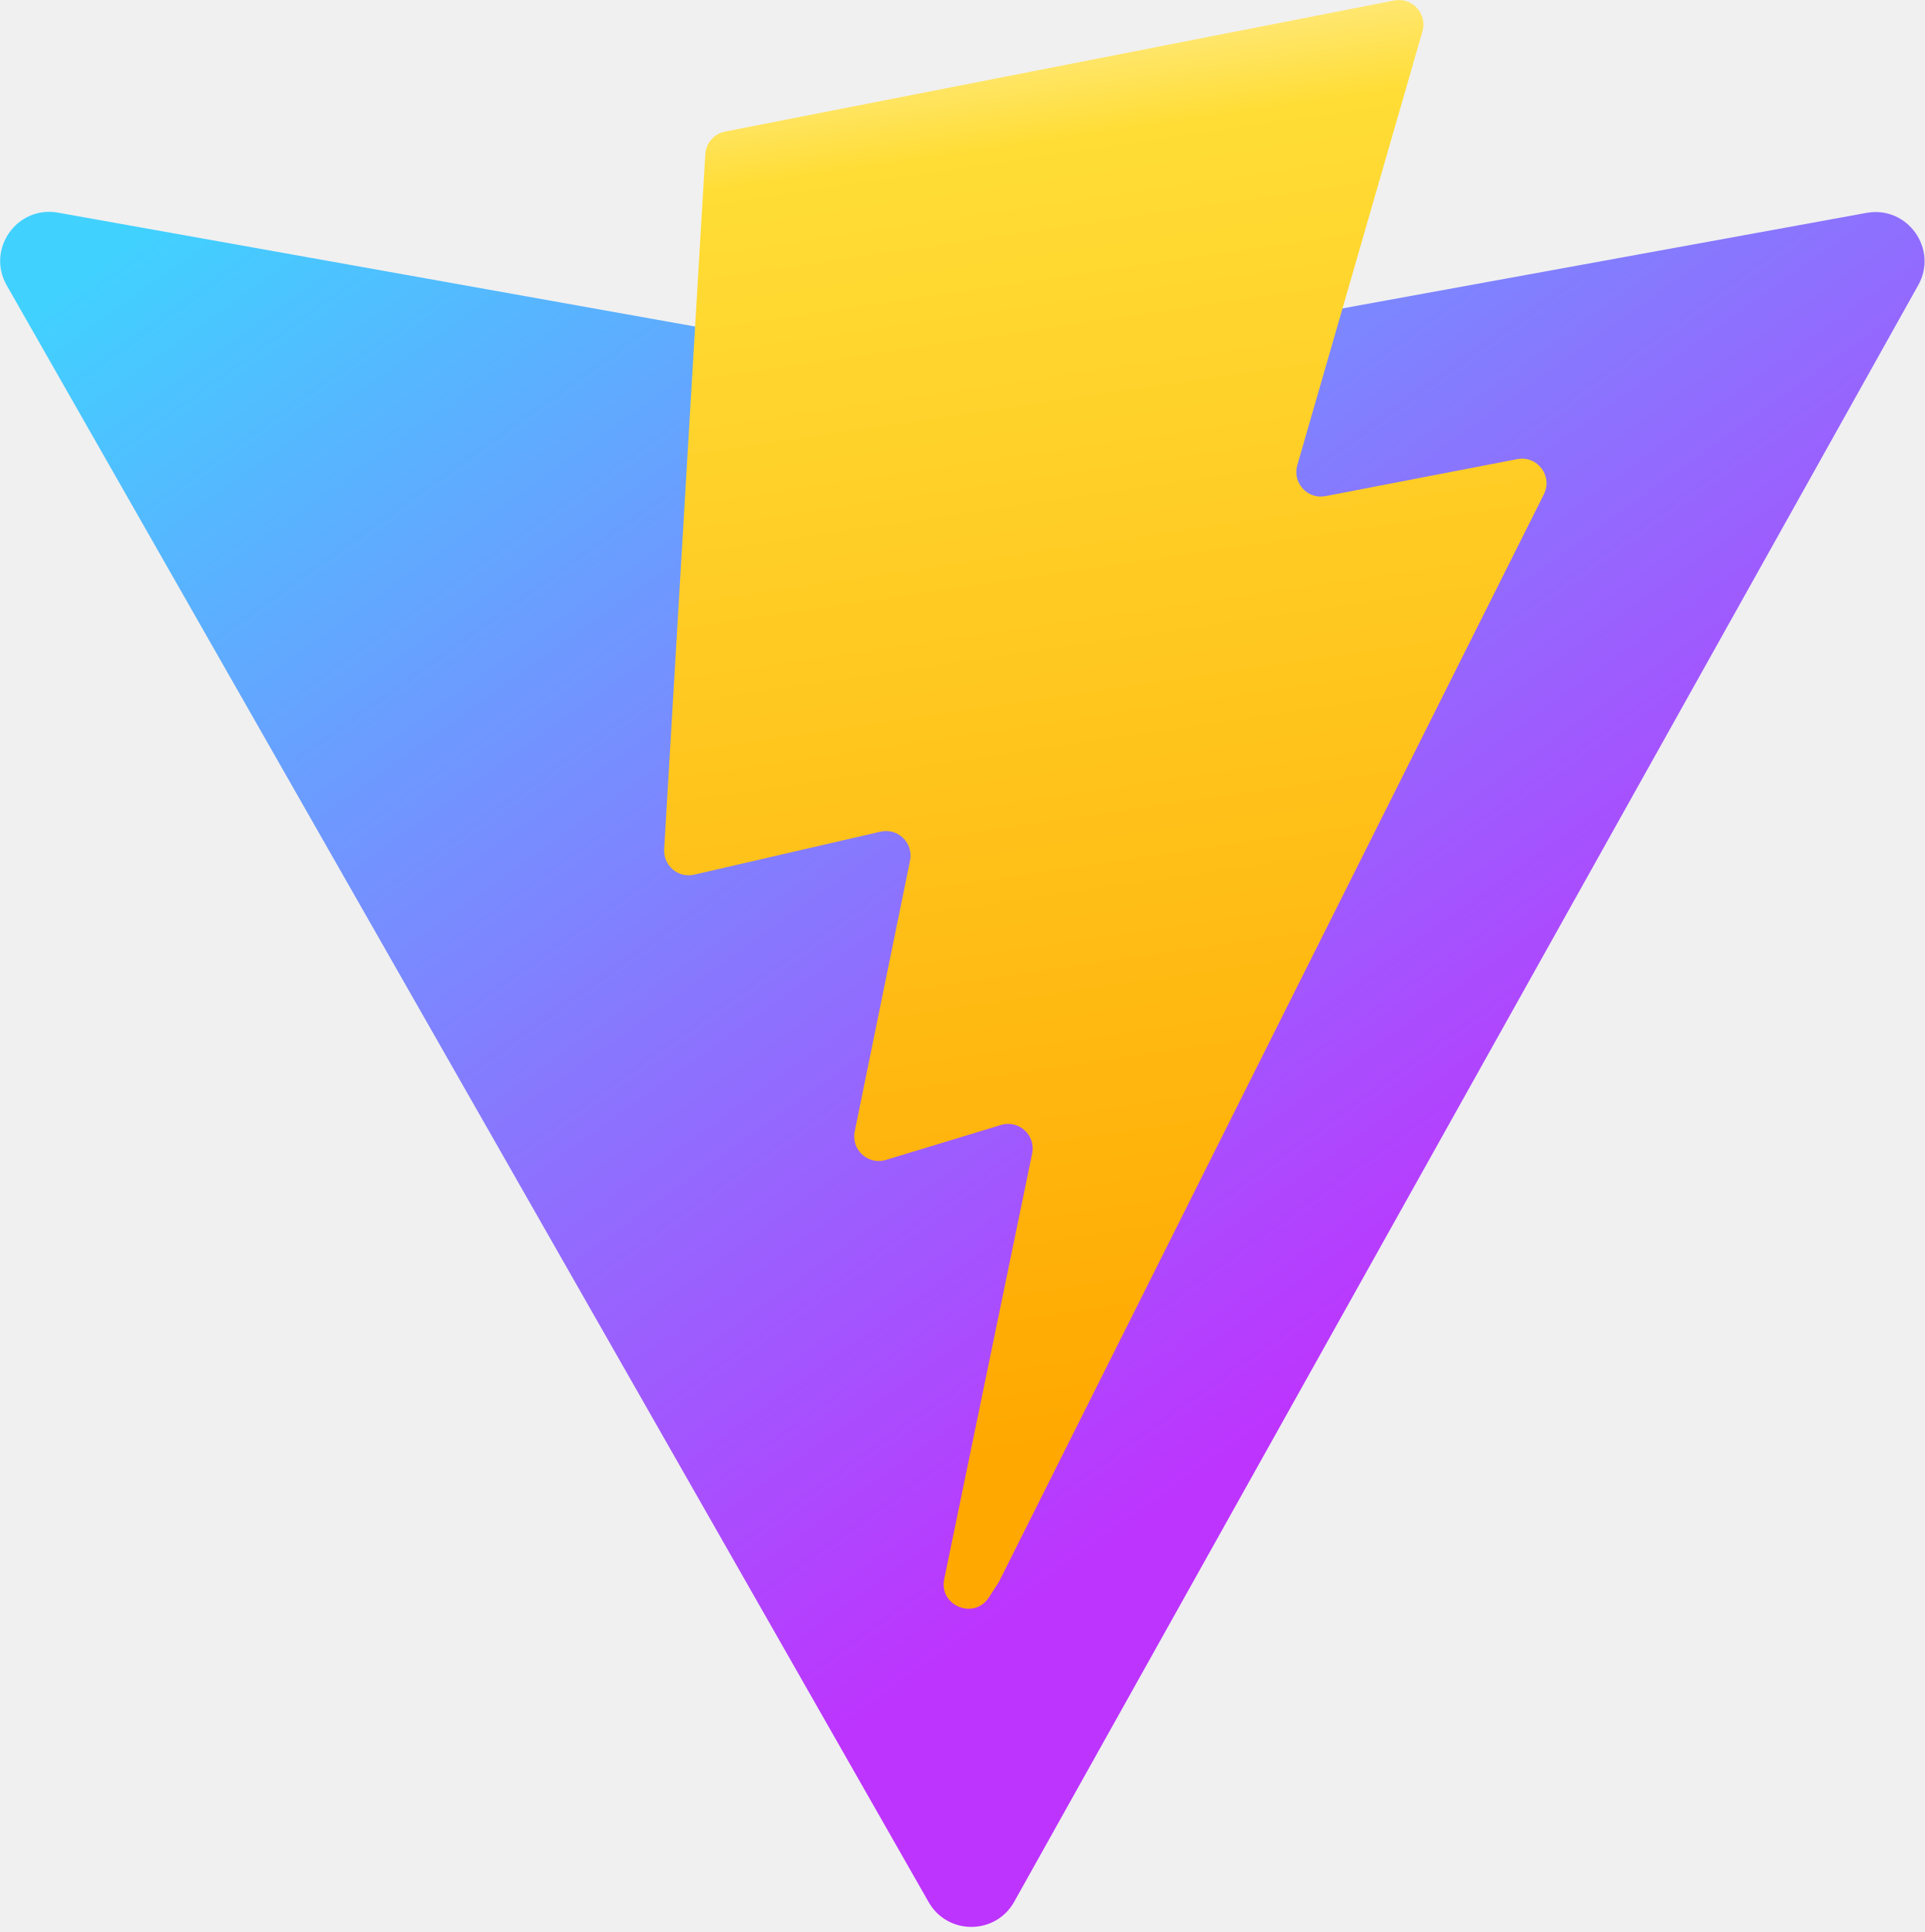
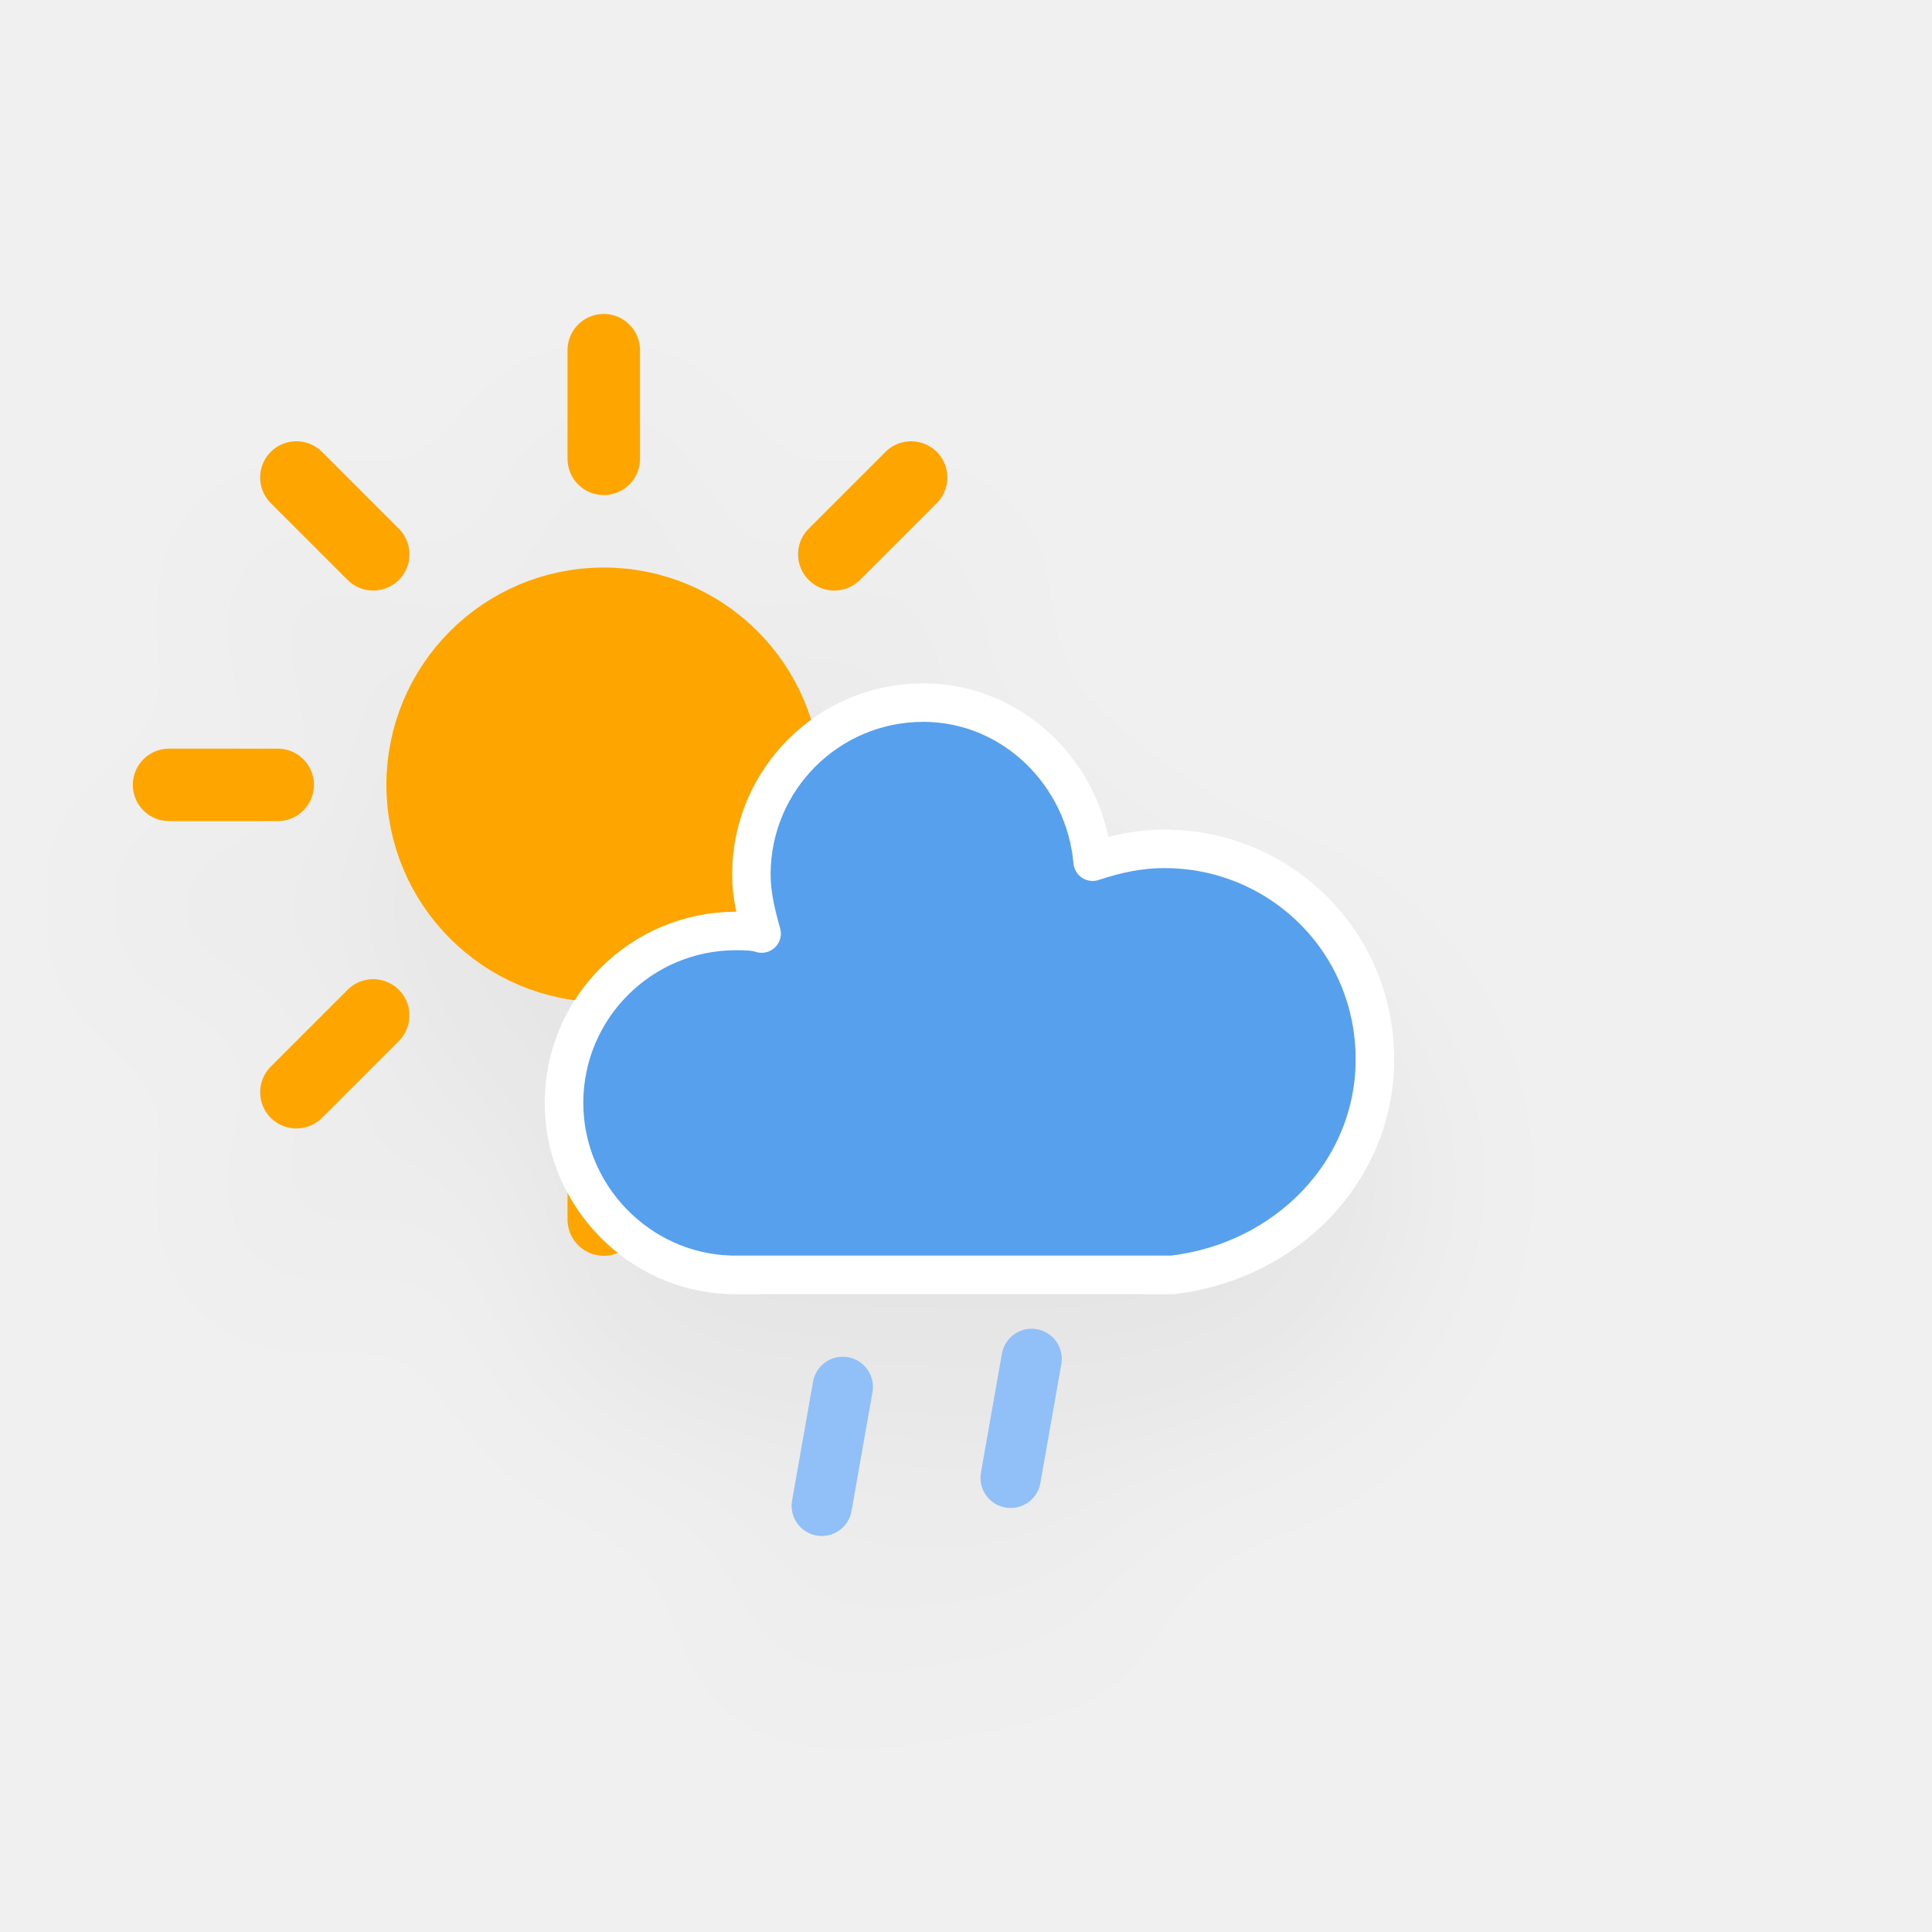
- <svg xmlns="http://www.w3.org/2000/svg" aria-hidden="true" role="img" class="iconify iconify--logos" width="31.88" height="32" preserveAspectRatio="xMidYMid meet" viewBox="0 0 256 257">
+ <svg xmlns="http://www.w3.org/2000/svg" version="1.1" width="64" height="64" viewbox="0 0 64 64">
  <defs>
-     <linearGradient id="IconifyId1813088fe1fbc01fb466" x1="-.828%" x2="57.636%" y1="7.652%" y2="78.411%">
-       <stop offset="0%" stop-color="#41D1FF" />
-       <stop offset="100%" stop-color="#BD34FE" />
-     </linearGradient>
-     <linearGradient id="IconifyId1813088fe1fbc01fb467" x1="43.376%" x2="50.316%" y1="2.242%" y2="89.03%">
-       <stop offset="0%" stop-color="#FFEA83" />
-       <stop offset="8.333%" stop-color="#FFDD35" />
-       <stop offset="100%" stop-color="#FFA800" />
-     </linearGradient>
+     <filter id="blur" width="200%" height="200%">
+       <feGaussianBlur in="SourceAlpha" stdDeviation="3" />
+       <feOffset dx="0" dy="4" result="offsetblur" />
+       <feComponentTransfer>
+         <feFuncA type="linear" slope="0.05" />
+       </feComponentTransfer>
+       <feMerge>
+         <feMergeNode />
+         <feMergeNode in="SourceGraphic" />
+       </feMerge>
+     </filter>
+     <style type="text/css">
+ /*
+ ** SUN
+ */
+ @keyframes am-weather-sun {
+   0% {
+     -webkit-transform: rotate(0deg);
+        -moz-transform: rotate(0deg);
+         -ms-transform: rotate(0deg);
+             transform: rotate(0deg);
+   }
+ 
+   100% {
+     -webkit-transform: rotate(360deg);
+        -moz-transform: rotate(360deg);
+         -ms-transform: rotate(360deg);
+             transform: rotate(360deg);
+   }
+ }
+ 
+ .am-weather-sun {
+   -webkit-animation-name: am-weather-sun;
+      -moz-animation-name: am-weather-sun;
+       -ms-animation-name: am-weather-sun;
+           animation-name: am-weather-sun;
+   -webkit-animation-duration: 9s;
+      -moz-animation-duration: 9s;
+       -ms-animation-duration: 9s;
+           animation-duration: 9s;
+   -webkit-animation-timing-function: linear;
+      -moz-animation-timing-function: linear;
+       -ms-animation-timing-function: linear;
+           animation-timing-function: linear;
+   -webkit-animation-iteration-count: infinite;
+      -moz-animation-iteration-count: infinite;
+       -ms-animation-iteration-count: infinite;
+           animation-iteration-count: infinite;
+ }
+ 
+ /*
+ ** RAIN
+ */
+ @keyframes am-weather-rain {
+   0% {
+     stroke-dashoffset: 0;
+   }
+ 
+   100% {
+     stroke-dashoffset: -100;
+   }
+ }
+ 
+ .am-weather-rain-1 {
+   -webkit-animation-name: am-weather-rain;
+      -moz-animation-name: am-weather-rain;
+       -ms-animation-name: am-weather-rain;
+           animation-name: am-weather-rain;
+   -webkit-animation-duration: 8s;
+      -moz-animation-duration: 8s;
+       -ms-animation-duration: 8s;
+           animation-duration: 8s;
+   -webkit-animation-timing-function: linear;
+      -moz-animation-timing-function: linear;
+       -ms-animation-timing-function: linear;
+           animation-timing-function: linear;
+   -webkit-animation-iteration-count: infinite;
+      -moz-animation-iteration-count: infinite;
+       -ms-animation-iteration-count: infinite;
+           animation-iteration-count: infinite;
+ }
+ 
+ .am-weather-rain-2 {
+   -webkit-animation-name: am-weather-rain;
+      -moz-animation-name: am-weather-rain;
+       -ms-animation-name: am-weather-rain;
+           animation-name: am-weather-rain;
+   -webkit-animation-delay: 0.25s;
+      -moz-animation-delay: 0.25s;
+       -ms-animation-delay: 0.25s;
+           animation-delay: 0.25s;
+   -webkit-animation-duration: 8s;
+      -moz-animation-duration: 8s;
+       -ms-animation-duration: 8s;
+           animation-duration: 8s;
+   -webkit-animation-timing-function: linear;
+      -moz-animation-timing-function: linear;
+       -ms-animation-timing-function: linear;
+           animation-timing-function: linear;
+   -webkit-animation-iteration-count: infinite;
+      -moz-animation-iteration-count: infinite;
+       -ms-animation-iteration-count: infinite;
+           animation-iteration-count: infinite;
+ }
+         </style>
  </defs>
-   <path fill="url(#IconifyId1813088fe1fbc01fb466)" d="M255.153 37.938L134.897 252.976c-2.483 4.44-8.862 4.466-11.382.048L.875 37.958c-2.746-4.814 1.371-10.646 6.827-9.67l120.385 21.517a6.537 6.537 0 0 0 2.322-.004l117.867-21.483c5.438-.991 9.574 4.796 6.877 9.62Z" />
-   <path fill="url(#IconifyId1813088fe1fbc01fb467)" d="M185.432.063L96.44 17.501a3.268 3.268 0 0 0-2.634 3.014l-5.474 92.456a3.268 3.268 0 0 0 3.997 3.378l24.777-5.718c2.318-.535 4.413 1.507 3.936 3.838l-7.361 36.047c-.495 2.426 1.782 4.5 4.151 3.78l15.304-4.649c2.372-.72 4.652 1.36 4.15 3.788l-11.698 56.621c-.732 3.542 3.979 5.473 5.943 2.437l1.313-2.028l72.516-144.72c1.215-2.423-.88-5.186-3.54-4.672l-25.505 4.922c-2.396.462-4.435-1.77-3.759-4.114l16.646-57.705c.677-2.35-1.37-4.583-3.769-4.113Z" />
+   <g filter="url(#blur)" id="rainy-1">
+     <g transform="translate(20,10)">
+       <g transform="translate(0,16), scale(1.2)">
+         <g class="am-weather-sun">
+           <g>
+             <line fill="none" stroke="orange" stroke-linecap="round" stroke-width="2" transform="translate(0,9)" x1="0" x2="0" y1="0" y2="3" />
+           </g>
+           <g transform="rotate(45)">
+             <line fill="none" stroke="orange" stroke-linecap="round" stroke-width="2" transform="translate(0,9)" x1="0" x2="0" y1="0" y2="3" />
+           </g>
+           <g transform="rotate(90)">
+             <line fill="none" stroke="orange" stroke-linecap="round" stroke-width="2" transform="translate(0,9)" x1="0" x2="0" y1="0" y2="3" />
+           </g>
+           <g transform="rotate(135)">
+             <line fill="none" stroke="orange" stroke-linecap="round" stroke-width="2" transform="translate(0,9)" x1="0" x2="0" y1="0" y2="3" />
+           </g>
+           <g transform="rotate(180)">
+             <line fill="none" stroke="orange" stroke-linecap="round" stroke-width="2" transform="translate(0,9)" x1="0" x2="0" y1="0" y2="3" />
+           </g>
+           <g transform="rotate(225)">
+             <line fill="none" stroke="orange" stroke-linecap="round" stroke-width="2" transform="translate(0,9)" x1="0" x2="0" y1="0" y2="3" />
+           </g>
+           <g transform="rotate(270)">
+             <line fill="none" stroke="orange" stroke-linecap="round" stroke-width="2" transform="translate(0,9)" x1="0" x2="0" y1="0" y2="3" />
+           </g>
+           <g transform="rotate(315)">
+             <line fill="none" stroke="orange" stroke-linecap="round" stroke-width="2" transform="translate(0,9)" x1="0" x2="0" y1="0" y2="3" />
+           </g>
+         </g>
+         <circle cx="0" cy="0" fill="orange" r="5" stroke="orange" stroke-width="2" />
+       </g>
+       <g>
+         <path d="M47.7,35.4c0-4.6-3.7-8.2-8.2-8.2c-1,0-1.9,0.2-2.8,0.5c-0.3-3.4-3.1-6.2-6.6-6.2c-3.7,0-6.7,3-6.7,6.7c0,0.8,0.2,1.6,0.4,2.3    c-0.3-0.1-0.7-0.1-1-0.1c-3.7,0-6.7,3-6.7,6.7c0,3.6,2.9,6.6,6.5,6.7l17.2,0C44.2,43.3,47.7,39.8,47.7,35.4z" fill="#57A0EE" stroke="white" stroke-linejoin="round" stroke-width="1.5" transform="translate(-15,-5), scale(0.85)" />
+       </g>
+     </g>
+     <g transform="translate(34,46), rotate(10)">
+       <line class="am-weather-rain-1" fill="none" stroke="#91C0F8" stroke-dasharray="4,7" stroke-linecap="round" stroke-width="2" transform="translate(-6,1)" x1="0" x2="0" y1="0" y2="8" />
+       <line class="am-weather-rain-2" fill="none" stroke="#91C0F8" stroke-dasharray="4,7" stroke-linecap="round" stroke-width="2" transform="translate(0,-1)" x1="0" x2="0" y1="0" y2="8" />
+     </g>
+   </g>
</svg>
